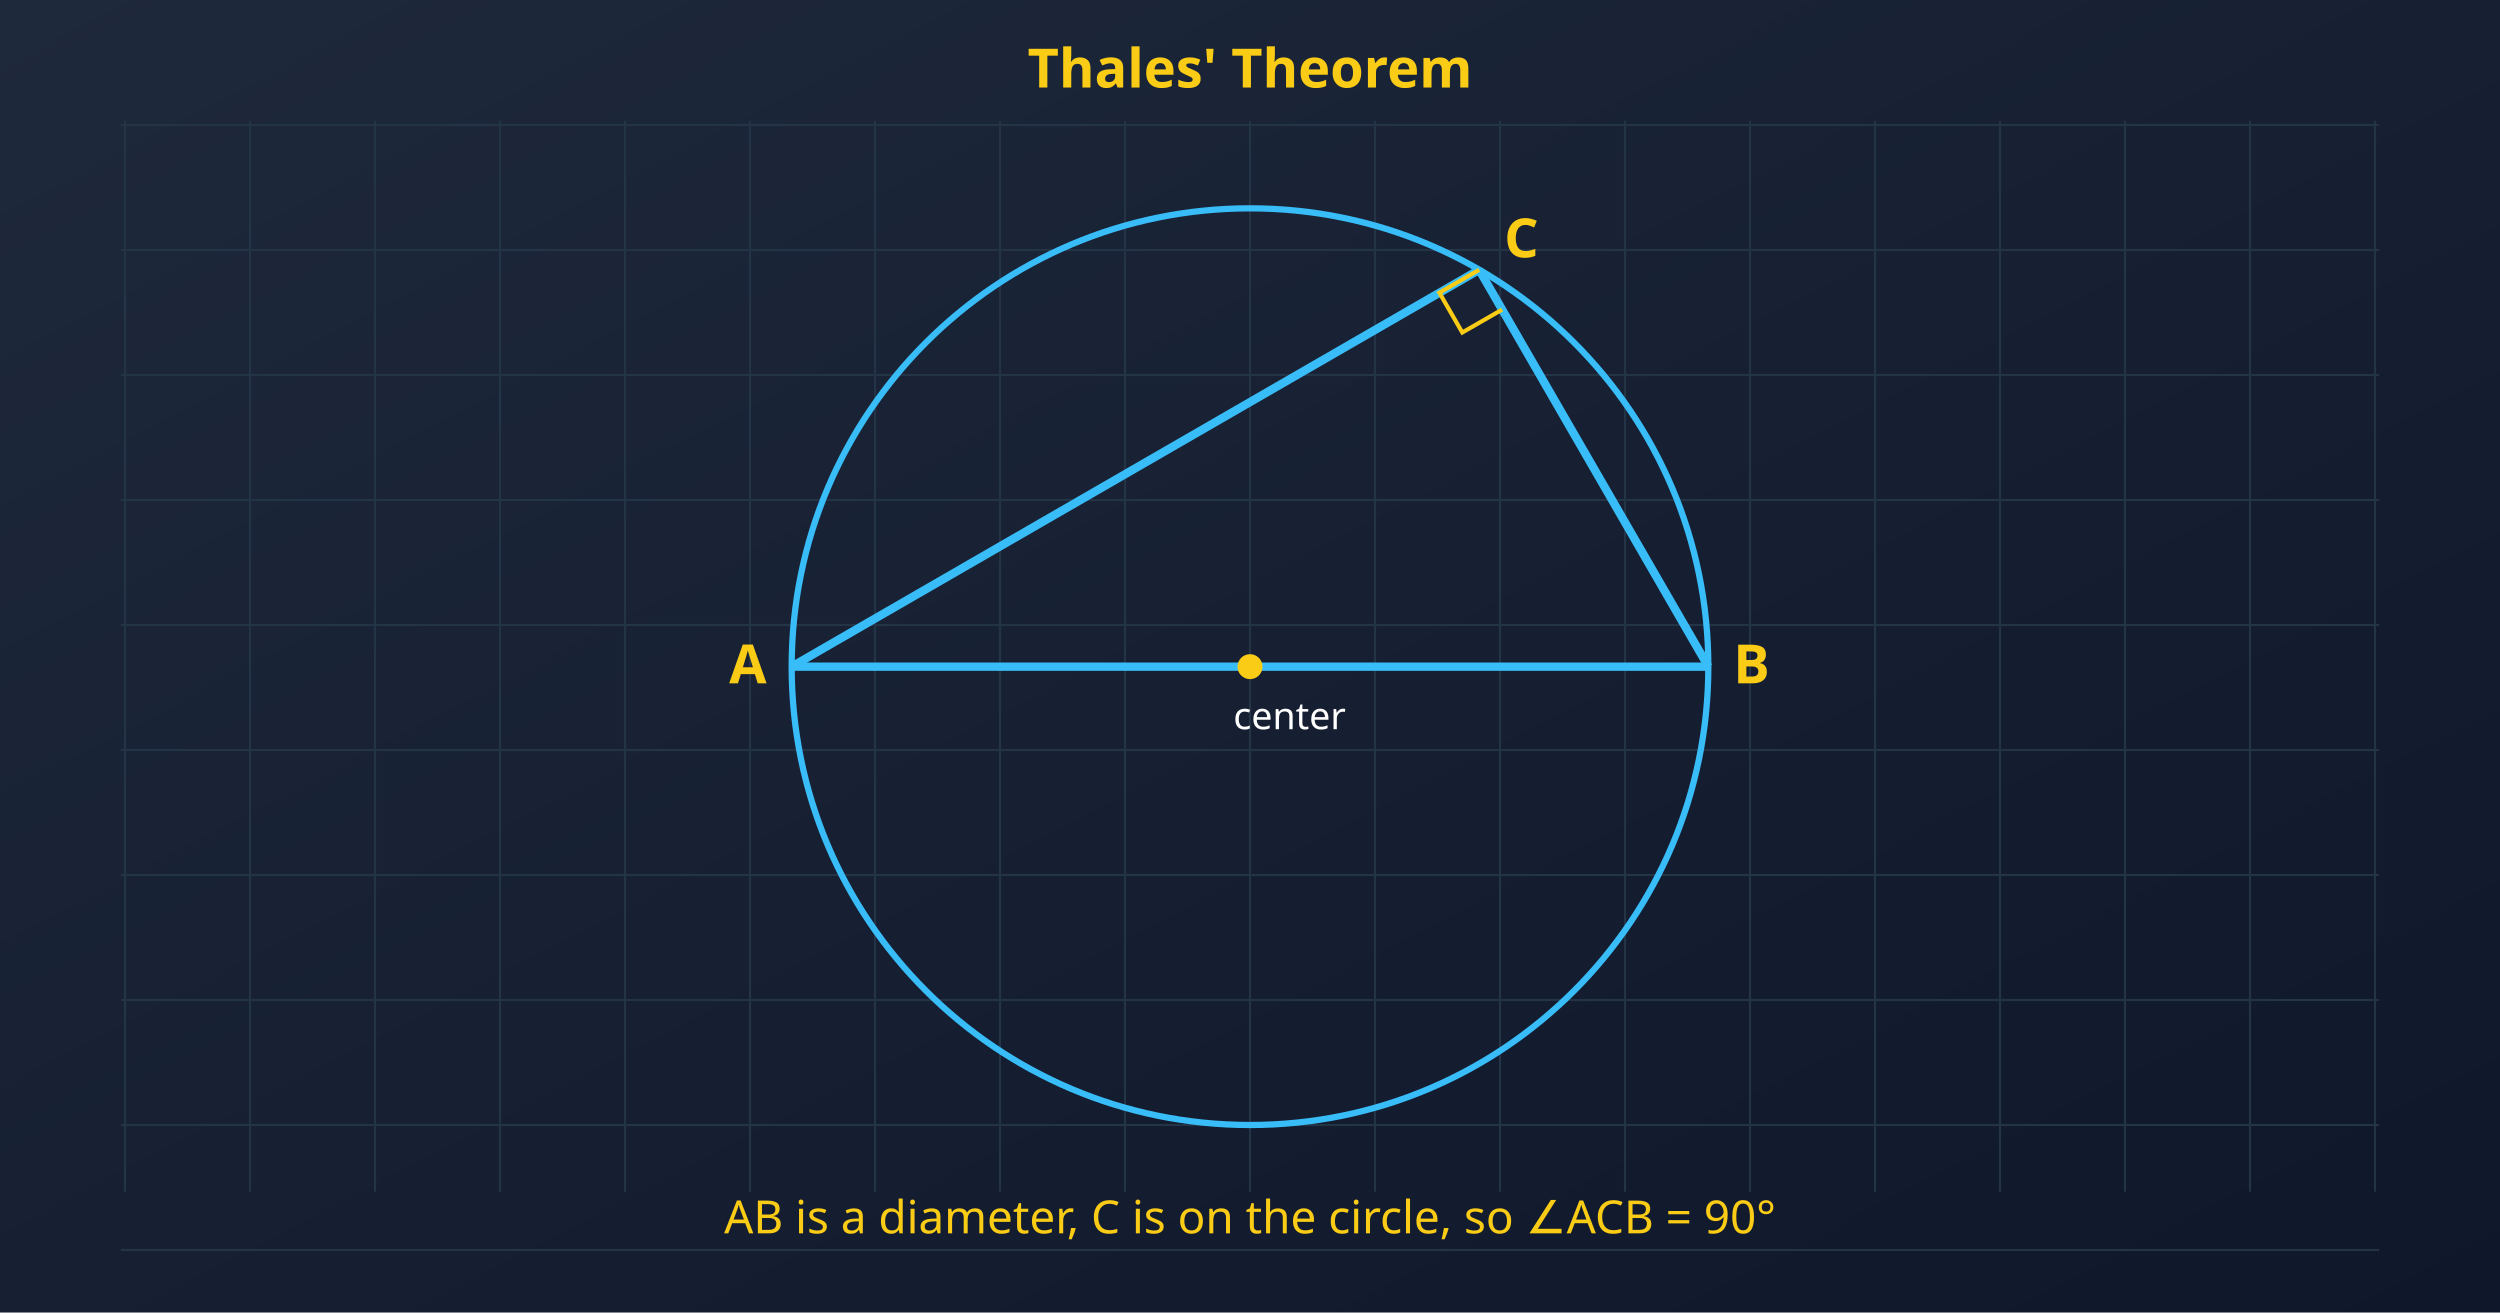
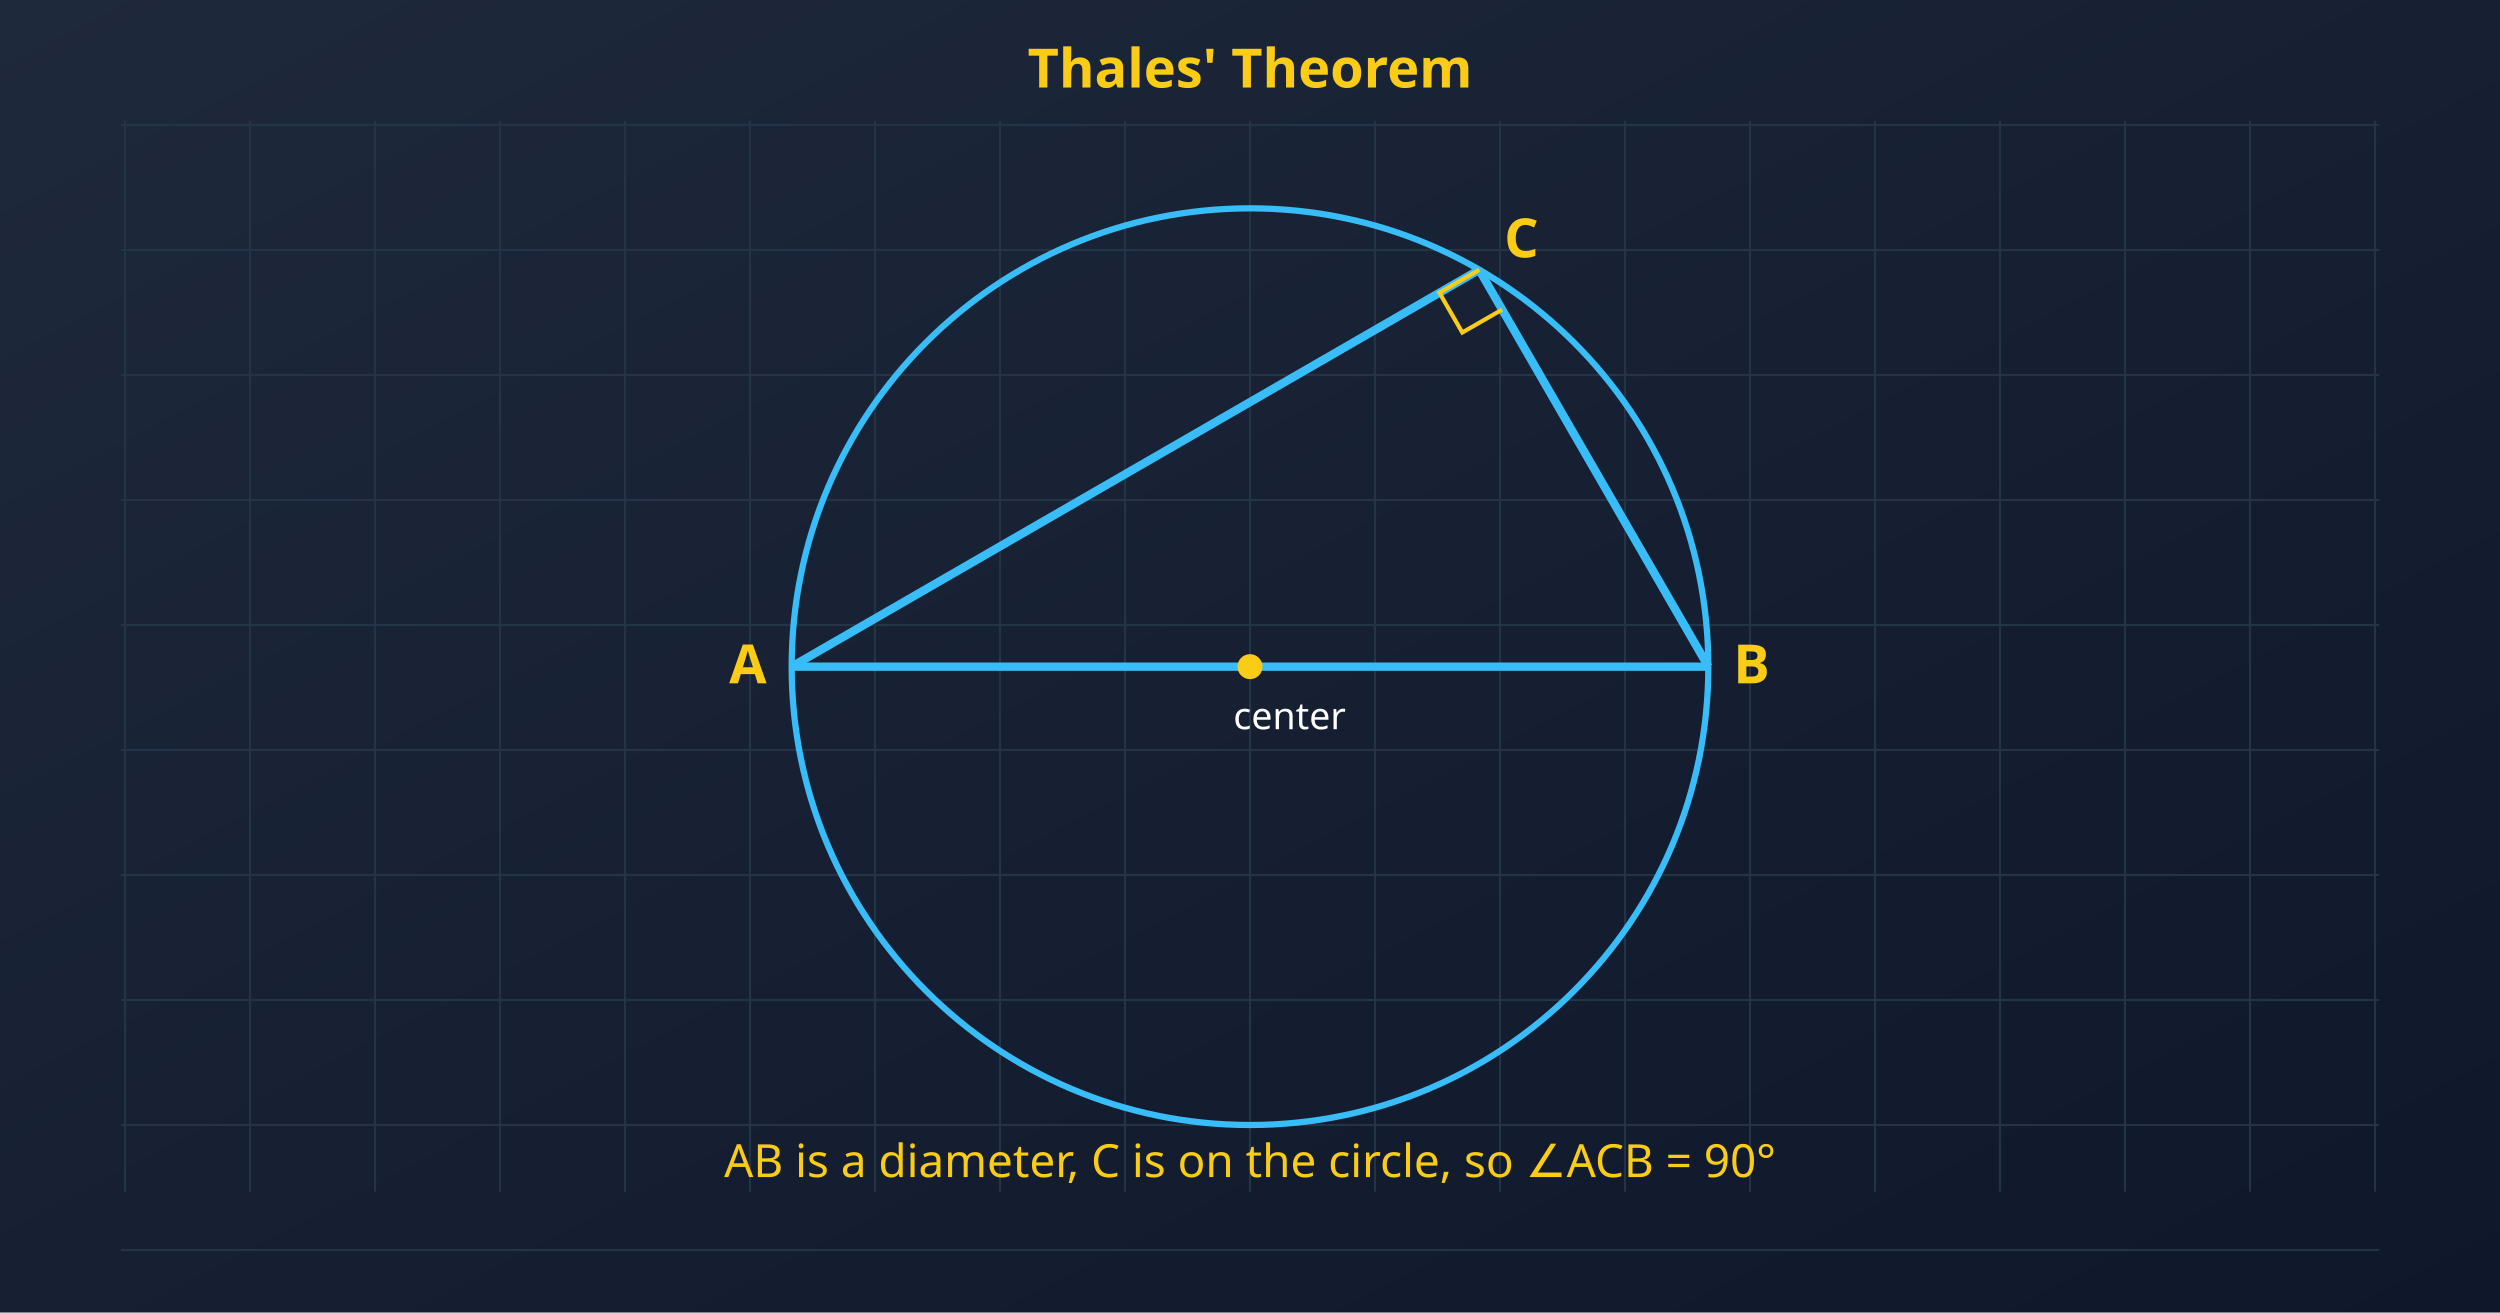
<svg xmlns="http://www.w3.org/2000/svg" width="1200" height="630" viewBox="0 0 1200 630">
  <defs>
    <linearGradient id="bg" x1="0" y1="0" x2="1" y2="1">
      <stop offset="0" stop-color="#1e293b" />
      <stop offset="1" stop-color="#0f172a" />
    </linearGradient>
  </defs>
  <rect x="0" y="0" width="1200" height="630" fill="url(#bg)" />
  <line x1="60" y1="58" x2="60" y2="572" stroke="#243447" stroke-width="1" />
  <line x1="120" y1="58" x2="120" y2="572" stroke="#243447" stroke-width="1" />
  <line x1="180" y1="58" x2="180" y2="572" stroke="#243447" stroke-width="1" />
  <line x1="240" y1="58" x2="240" y2="572" stroke="#243447" stroke-width="1" />
  <line x1="300" y1="58" x2="300" y2="572" stroke="#243447" stroke-width="1" />
  <line x1="360" y1="58" x2="360" y2="572" stroke="#243447" stroke-width="1" />
  <line x1="420" y1="58" x2="420" y2="572" stroke="#243447" stroke-width="1" />
  <line x1="480" y1="58" x2="480" y2="572" stroke="#243447" stroke-width="1" />
  <line x1="540" y1="58" x2="540" y2="572" stroke="#243447" stroke-width="1" />
  <line x1="600" y1="58" x2="600" y2="572" stroke="#243447" stroke-width="1" />
  <line x1="660" y1="58" x2="660" y2="572" stroke="#243447" stroke-width="1" />
  <line x1="720" y1="58" x2="720" y2="572" stroke="#243447" stroke-width="1" />
  <line x1="780" y1="58" x2="780" y2="572" stroke="#243447" stroke-width="1" />
  <line x1="840" y1="58" x2="840" y2="572" stroke="#243447" stroke-width="1" />
  <line x1="900" y1="58" x2="900" y2="572" stroke="#243447" stroke-width="1" />
  <line x1="960" y1="58" x2="960" y2="572" stroke="#243447" stroke-width="1" />
  <line x1="1020" y1="58" x2="1020" y2="572" stroke="#243447" stroke-width="1" />
  <line x1="1080" y1="58" x2="1080" y2="572" stroke="#243447" stroke-width="1" />
  <line x1="1140" y1="58" x2="1140" y2="572" stroke="#243447" stroke-width="1" />
  <line x1="58" y1="60" x2="1142" y2="60" stroke="#243447" stroke-width="1" />
  <line x1="58" y1="120" x2="1142" y2="120" stroke="#243447" stroke-width="1" />
  <line x1="58" y1="180" x2="1142" y2="180" stroke="#243447" stroke-width="1" />
  <line x1="58" y1="240" x2="1142" y2="240" stroke="#243447" stroke-width="1" />
  <line x1="58" y1="300" x2="1142" y2="300" stroke="#243447" stroke-width="1" />
  <line x1="58" y1="360" x2="1142" y2="360" stroke="#243447" stroke-width="1" />
  <line x1="58" y1="420" x2="1142" y2="420" stroke="#243447" stroke-width="1" />
  <line x1="58" y1="480" x2="1142" y2="480" stroke="#243447" stroke-width="1" />
  <line x1="58" y1="540" x2="1142" y2="540" stroke="#243447" stroke-width="1" />
  <line x1="58" y1="600" x2="1142" y2="600" stroke="#243447" stroke-width="1" />
  <text x="600.0" y="42.0" font-family="system-ui, sans-serif" font-size="26" fill="#facc15" text-anchor="middle" font-weight="bold">Thales' Theorem</text>
  <circle cx="600" cy="320" r="220" stroke="#38bdf8" stroke-width="3" fill="none" />
  <line x1="380.0" y1="320.0" x2="820.0" y2="320.0" stroke="#38bdf8" stroke-width="4" />
  <line x1="380.0" y1="320.0" x2="710.0" y2="129.5" stroke="#38bdf8" stroke-width="4" />
  <line x1="820.0" y1="320.0" x2="710.0" y2="129.5" stroke="#38bdf8" stroke-width="4" />
  <circle cx="600.0" cy="320.0" r="6" fill="#facc15" />
  <polyline points="710.0,129.5 690.9,140.5 701.9,159.6 721.0,148.6" stroke="#facc15" stroke-width="2" fill="none" />
  <text x="350.0" y="328.0" font-family="system-ui, sans-serif" font-size="26" fill="#facc15" text-anchor="start" font-weight="bold">A</text>
  <text x="832.0" y="328.0" font-family="system-ui, sans-serif" font-size="26" fill="#facc15" text-anchor="start" font-weight="bold">B</text>
  <text x="722.0" y="123.5" font-family="system-ui, sans-serif" font-size="26" fill="#facc15" text-anchor="start" font-weight="bold">C</text>
  <text x="592.0" y="350.0" font-family="system-ui, sans-serif" font-size="18" fill="#ffffff" text-anchor="start" font-weight="normal">center</text>
-   <text x="600.0" y="592.0" font-family="system-ui, sans-serif" font-size="22" fill="#facc15" text-anchor="middle" font-weight="normal">AB is a diameter, C is on the circle, so ∠ACB = 90°</text>
+   <text x="600.0" y="565.0" font-family="system-ui, sans-serif" font-size="22" fill="#facc15" text-anchor="middle" font-weight="normal">AB is a diameter, C is on the circle, so ∠ACB = 90°</text>
</svg>
